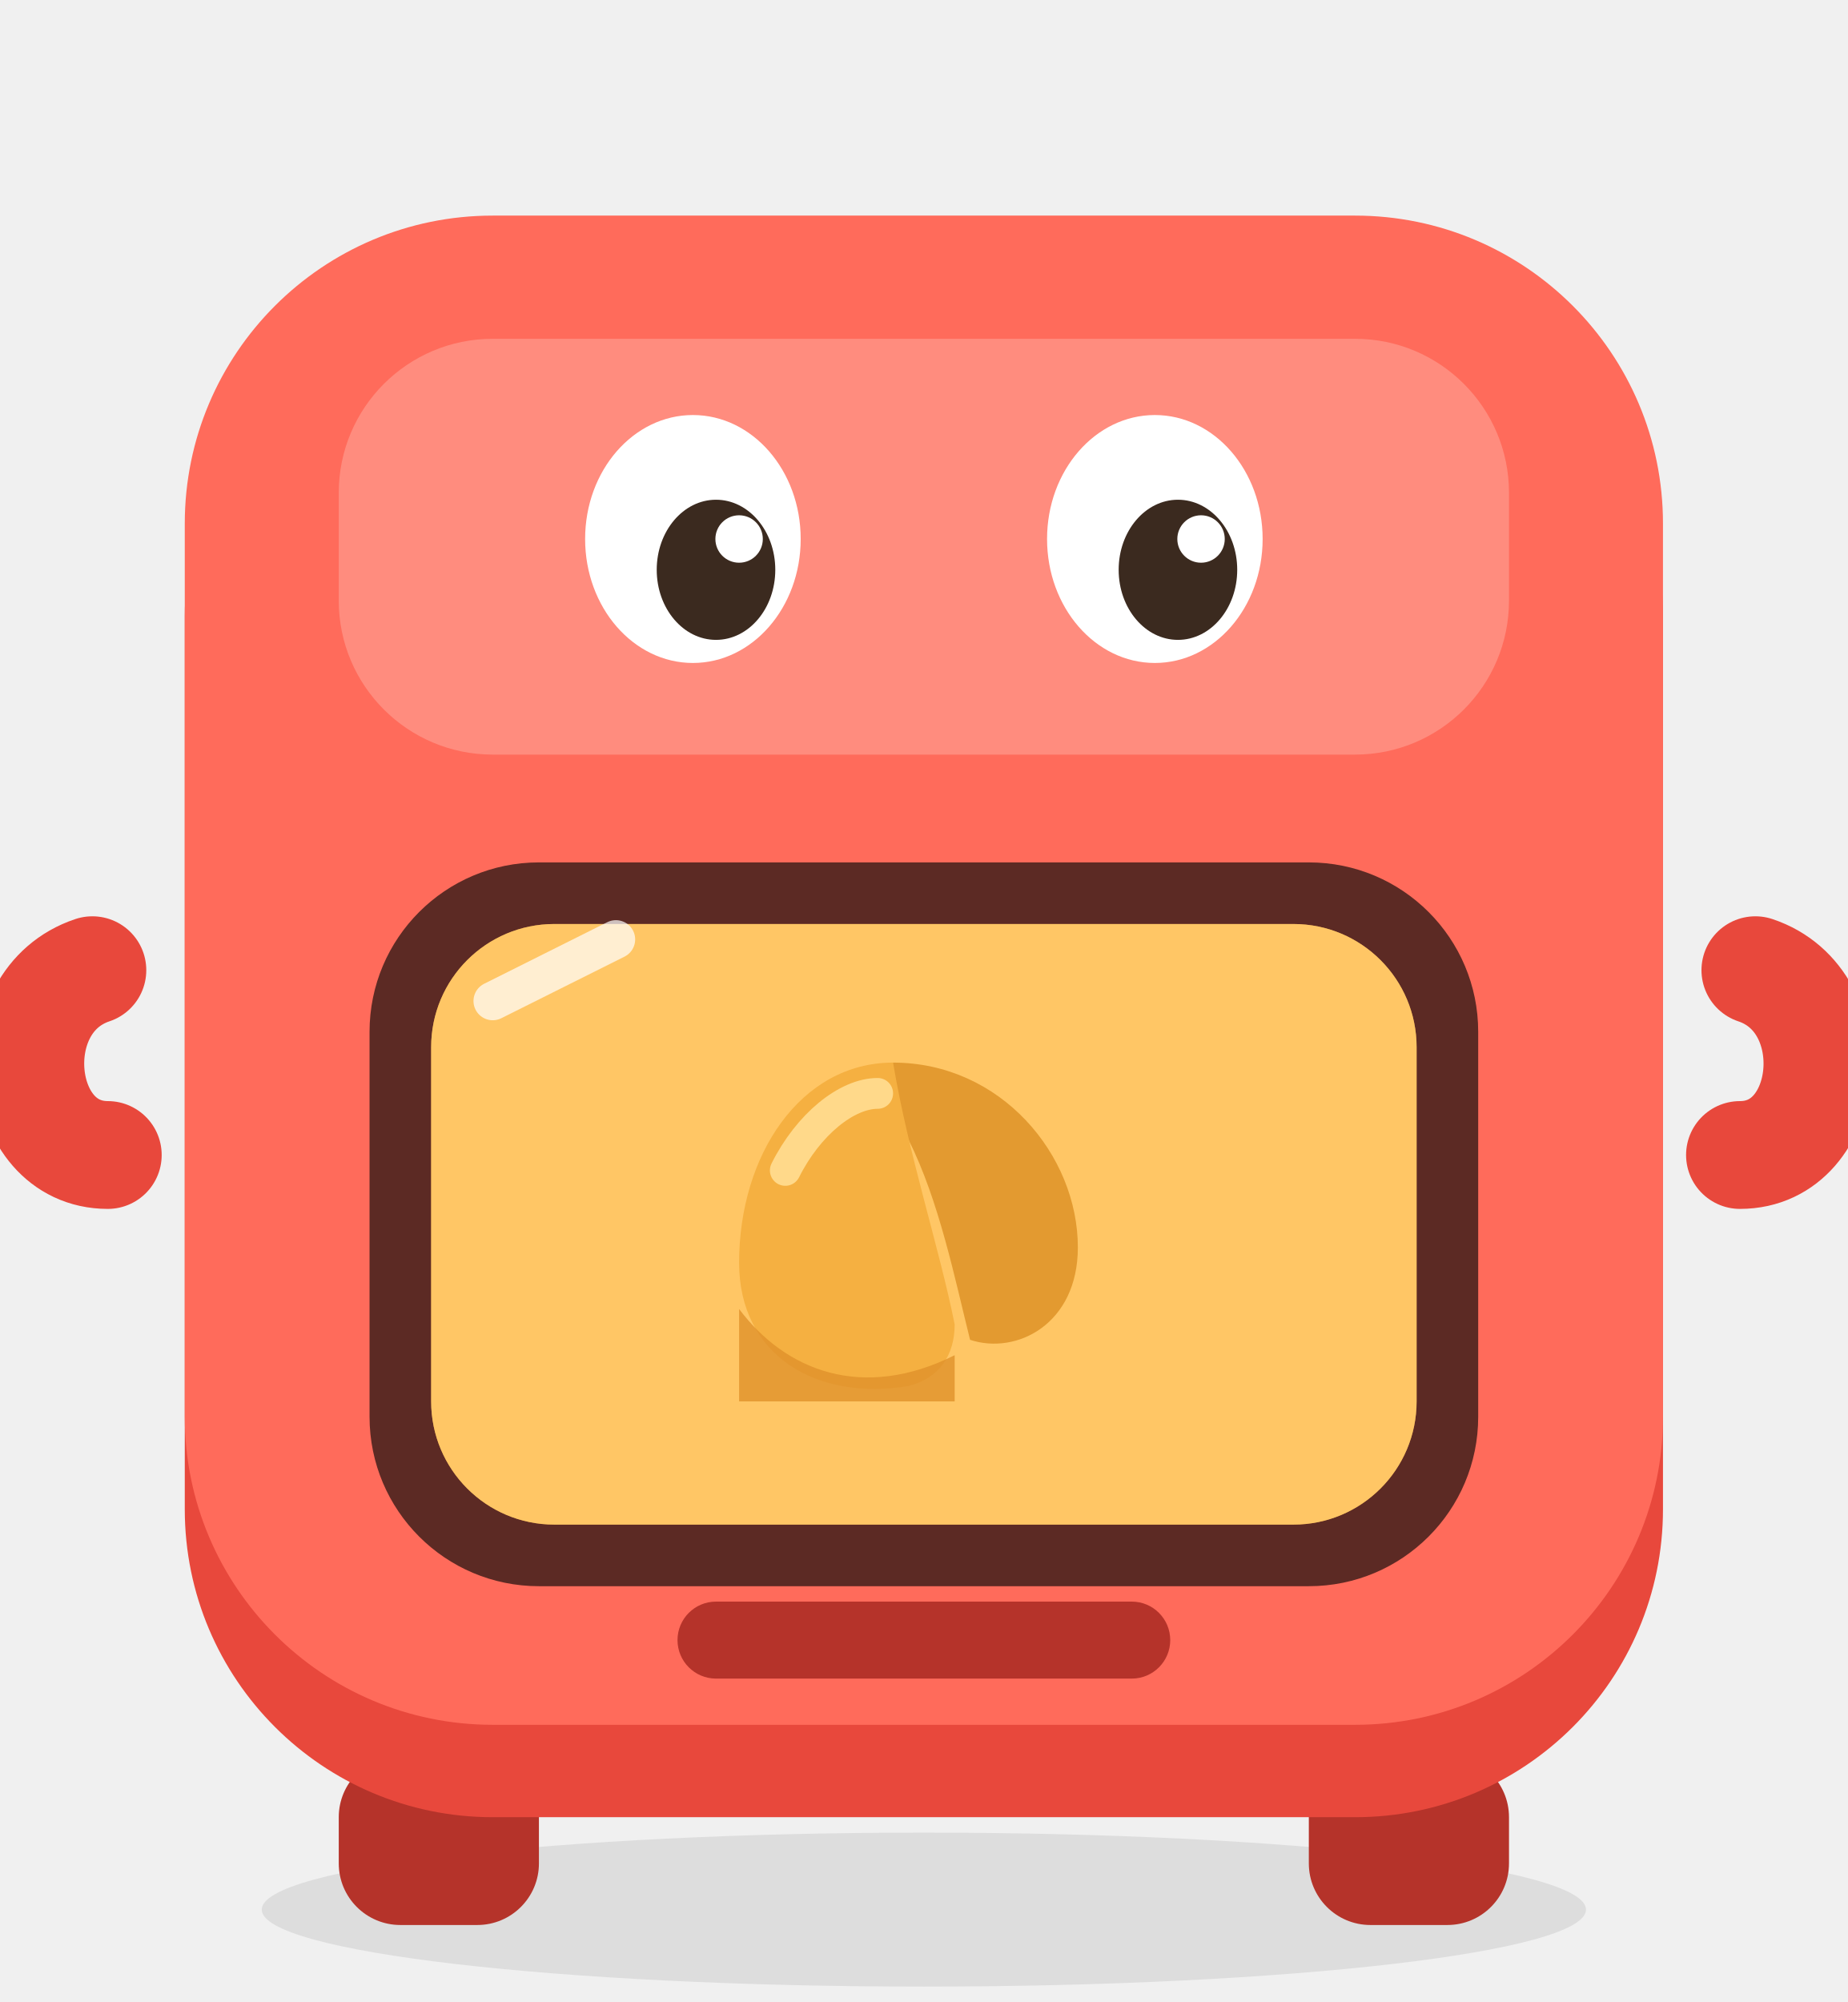
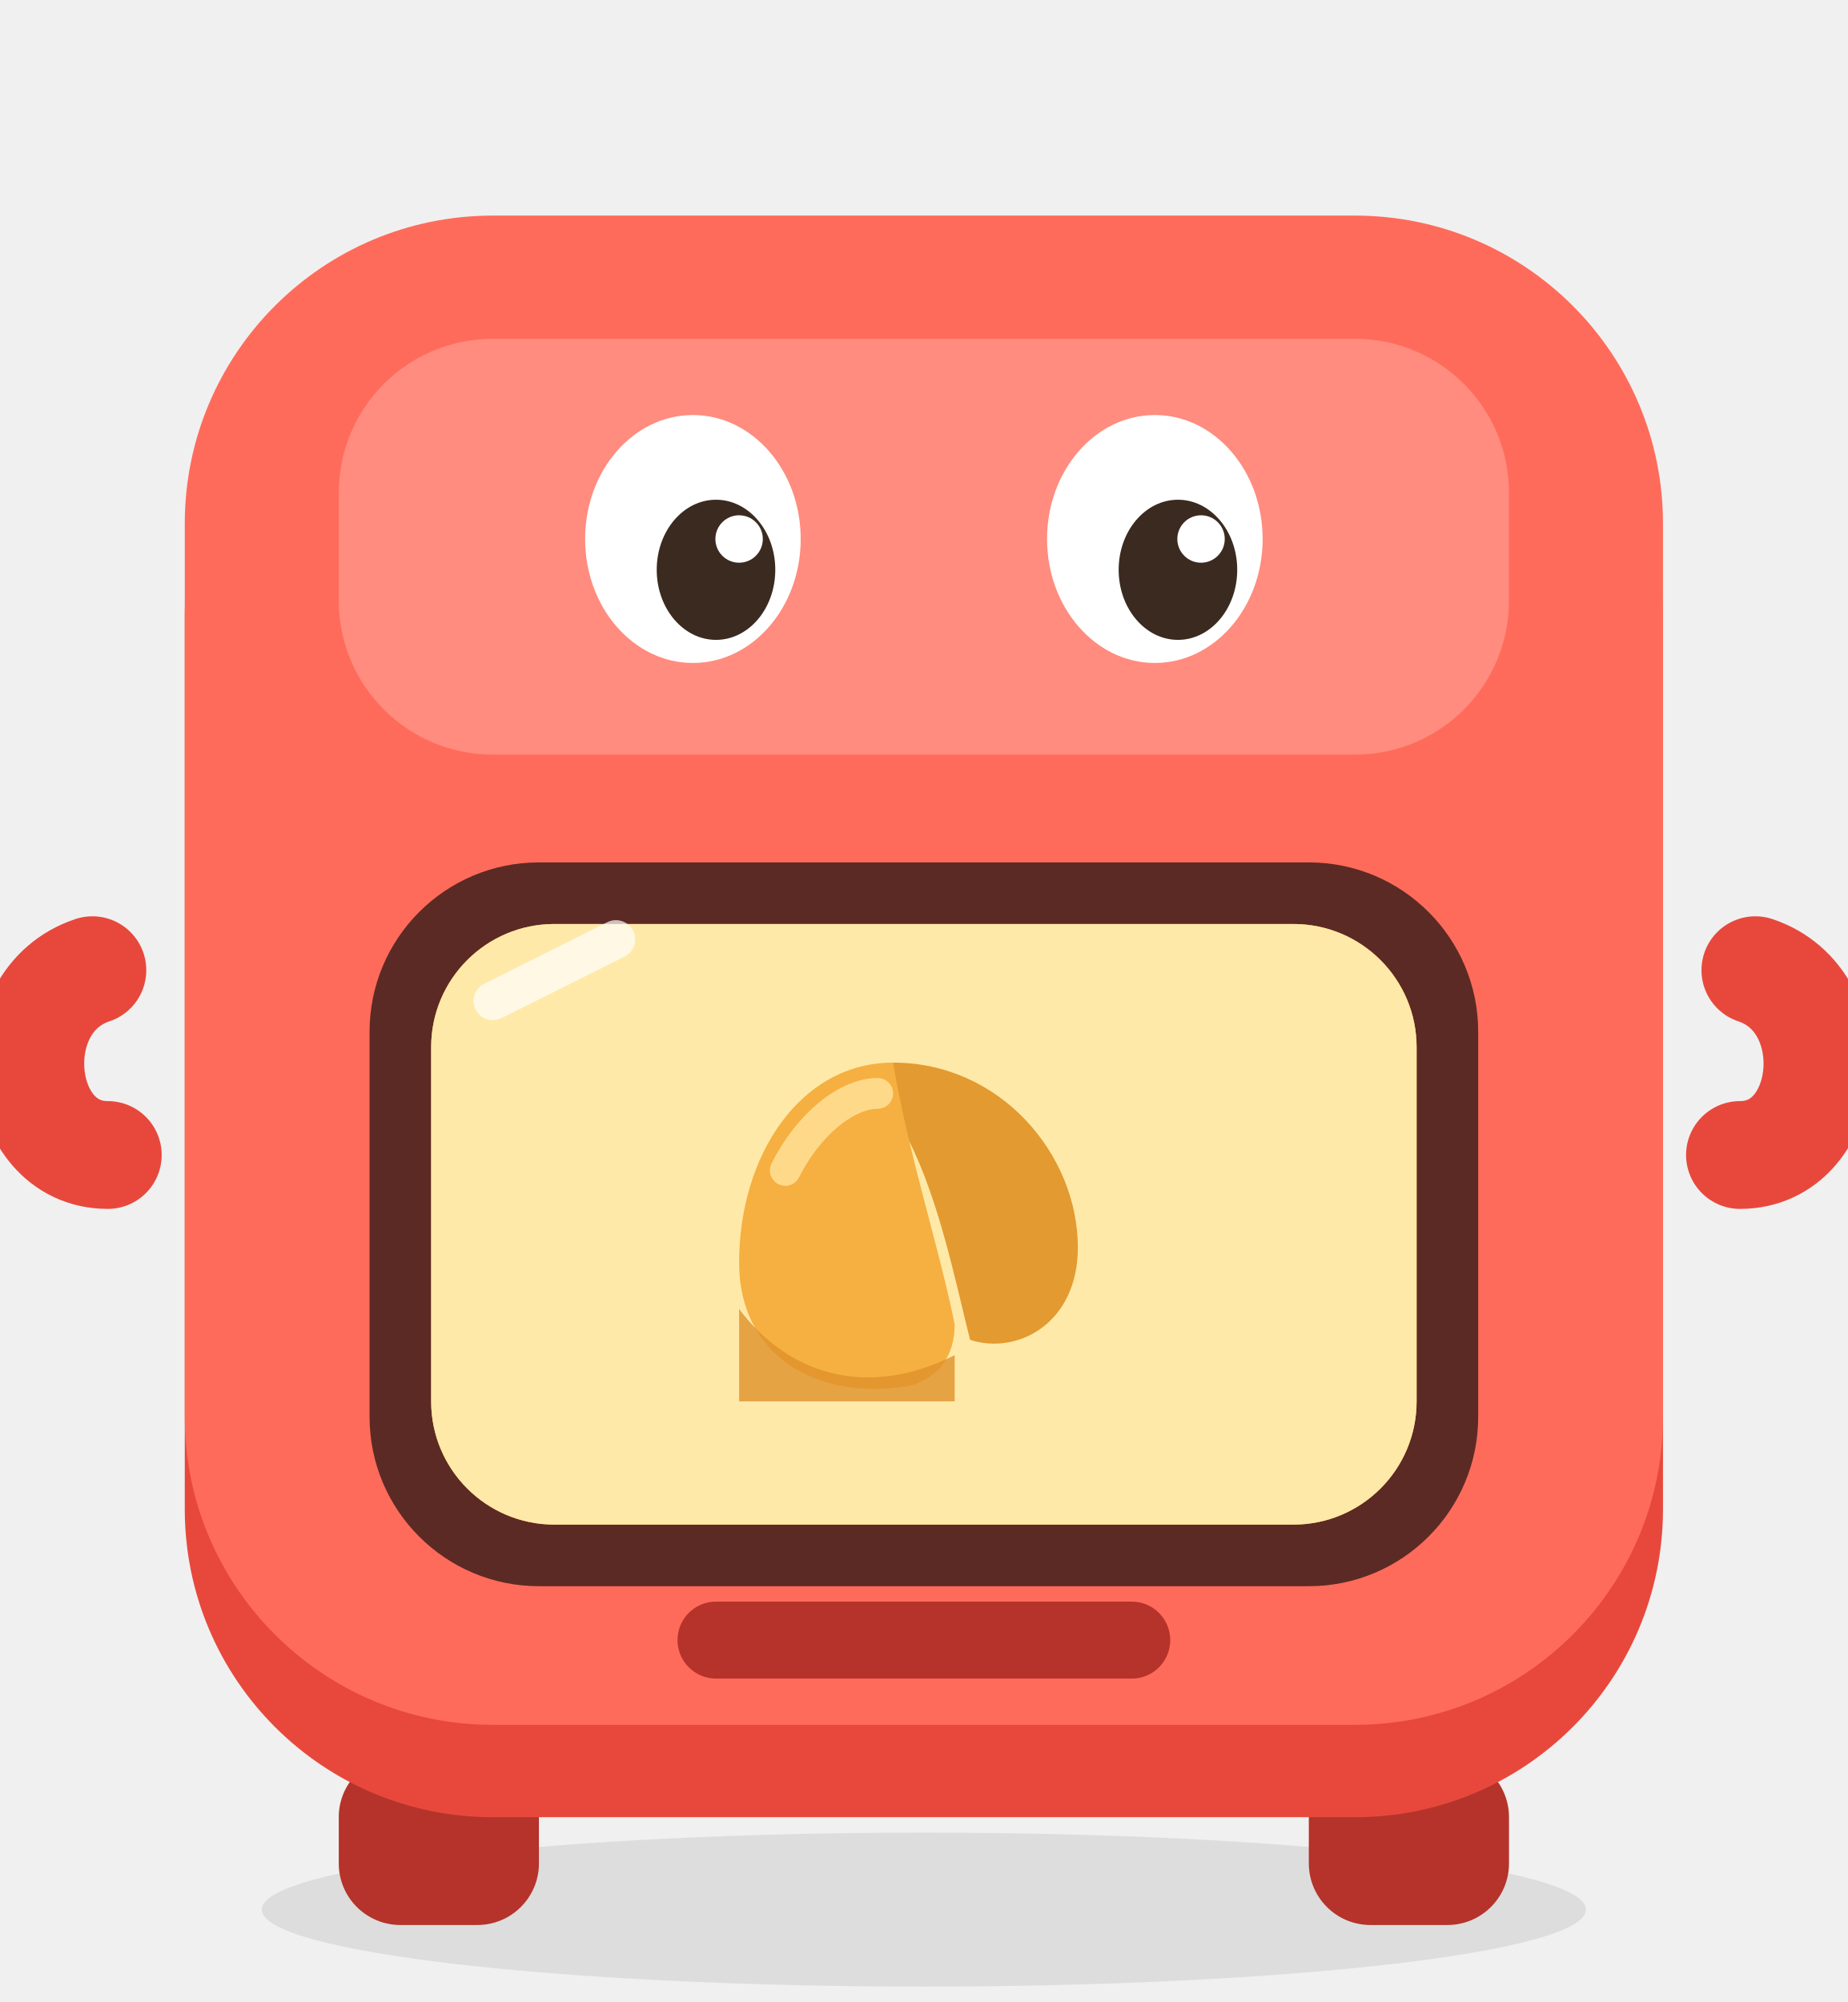
<svg xmlns="http://www.w3.org/2000/svg" width="240" height="260" viewBox="0 0 240 260">
+   <style>
+   .body, .eyes, .arm, .part { transform-box: fill-box; }
+   .body { transform-origin: 50% 100%; animation: bob 2.6s ease-in-out infinite; }
+   .eyes { transform-origin: center; animation: blink 4.8s infinite; }
+   @keyframes bob { 0%, 100% { transform: translateY(0); } 50% { transform: translateY(-5px); } }
+   @keyframes blink { 0%, 91%, 97%, 100% { transform: scaleY(1); } 94% { transform: scaleY(0.08); } }
+   @media (prefers-reduced-motion: reduce) { * { animation: none !important; } }
+   .glow { animation: glow 2.2s ease-in-out infinite; }
+   @keyframes glow { 0%, 100% { opacity: 0.35; } 50% { opacity: 0.85; } }
+   .bake { transform-origin: 50% 100%; animation: rise 2.2s ease-in-out infinite; }
+   @keyframes rise { 0%, 100% { transform: scale(0.92); } 50% { transform: scale(1.06) translateY(-2px); } }
+   .handle-l { transform-origin: 100% 50%; animation: wiggle-l 1.3s ease-in-out infinite; }
+   .handle-r { transform-origin: 0% 50%; animation: wiggle-r 1.3s ease-in-out infinite 0.65s; }
+   @keyframes wiggle-l { 0%, 100% { transform: rotate(0); } 50% { transform: rotate(-14deg); } }
+   @keyframes wiggle-r { 0%, 100% { transform: rotate(0); } 50% { transform: rotate(14deg); } }
+ </style>
  <ellipse cx="120" cy="248" rx="86" ry="10" fill="#000" opacity="0.08" />
-   <rect x="44" y="228" width="26" height="22" rx="8" fill="#B5332A" />
-   <rect x="170" y="228" width="26" height="22" rx="8" fill="#B5332A" />
-   <rect x="24" y="40" width="192" height="196" rx="40" fill="#E8483C" />
-   <rect x="24" y="28" width="192" height="196" rx="40" fill="#FF6B5B" />
-   <rect x="44" y="44" width="152" height="54" rx="20" fill="#FF8C7E" />
-   <ellipse cx="90" cy="70" rx="14" ry="16.1" fill="#FFFFFF" />
-   <ellipse cx="150" cy="70" rx="14" ry="16.1" fill="#FFFFFF" />
-   <ellipse cx="93" cy="74" rx="7.7" ry="9.1" fill="#3B2A1F" />
-   <ellipse cx="153" cy="74" rx="7.7" ry="9.1" fill="#3B2A1F" />
-   <circle cx="96" cy="70" r="3.08" fill="#FFFFFF" />
-   <circle cx="156" cy="70" r="3.08" fill="#FFFFFF" />
-   <circle cx="64" cy="58" r="0" fill="none" />
-   <rect x="48" y="112" width="144" height="94" rx="22" fill="#5C2A24" />
-   <rect x="56" y="120" width="128" height="78" rx="16" fill="#FFB347" />
-   <rect x="56" y="120" width="128" height="78" rx="16" fill="#FFD27A" opacity="0.6" />
-   <g transform="translate(96 136)">
-     <g id="cookie">
-       <path d="M20 2 C34 2 44 14 44 26 C44 36 36 40 30 38 C28 30 26 20 22 12 C20 8 18 4 20 2 Z" fill="#E39A30" />
-       <path d="M20 2 C8 2 0 14 0 28 C0 40 10 46 22 44 C26 43 28 40 28 36 C26 26 22 14 20 2 Z" fill="#F5B041" />
-       <path d="M0 34 C6 42 16 46 28 40 L28 46 L0 46 Z" fill="#E0912A" opacity="0.8" />
-       <path d="M6 16 C9 10 14 6 18 6" stroke="#FFD98A" stroke-width="4" stroke-linecap="round" fill="none" />
+   <g class="body">
+     <rect x="44" y="228" width="26" height="22" rx="8" fill="#B5332A" />
+     <rect x="170" y="228" width="26" height="22" rx="8" fill="#B5332A" />
+     <rect x="24" y="40" width="192" height="196" rx="40" fill="#E8483C" />
+     <rect x="24" y="28" width="192" height="196" rx="40" fill="#FF6B5B" />
+     <rect x="44" y="44" width="152" height="54" rx="20" fill="#FF8C7E" />
+     <g class="eyes" style="animation-delay:0.4s">
+       <ellipse cx="90" cy="70" rx="14" ry="16.1" fill="#FFFFFF" />
+       <ellipse cx="150" cy="70" rx="14" ry="16.1" fill="#FFFFFF" />
+       <ellipse cx="93" cy="74" rx="7.7" ry="9.1" fill="#3B2A1F" />
+       <ellipse cx="153" cy="74" rx="7.7" ry="9.1" fill="#3B2A1F" />
+       <circle cx="96" cy="70" r="3.08" fill="#FFFFFF" />
+       <circle cx="156" cy="70" r="3.08" fill="#FFFFFF" />
    </g>
+     <rect x="48" y="112" width="144" height="94" rx="22" fill="#5C2A24" />
+     <rect x="56" y="120" width="128" height="78" rx="16" fill="#FFB347" />
+     <rect class="glow" x="56" y="120" width="128" height="78" rx="16" fill="#FFE9A8" />
+     <g class="part bake">
+       <g transform="translate(96 136)">
+         <g id="cookie">
+           <path d="M20 2 C34 2 44 14 44 26 C44 36 36 40 30 38 C28 30 26 20 22 12 C20 8 18 4 20 2 Z" fill="#E39A30" />
+           <path d="M20 2 C8 2 0 14 0 28 C0 40 10 46 22 44 C26 43 28 40 28 36 C26 26 22 14 20 2 Z" fill="#F5B041" />
+           <path d="M0 34 C6 42 16 46 28 40 L28 46 L0 46 Z" fill="#E0912A" opacity="0.8" />
+           <path d="M6 16 C9 10 14 6 18 6" stroke="#FFD98A" stroke-width="4" stroke-linecap="round" fill="none" />
+         </g>
+       </g>
+     </g>
+     <path d="M64 130 L80 122" stroke="#FFFFFF" stroke-width="5" stroke-linecap="round" opacity="0.7" />
+     <rect x="88" y="208" width="64" height="10" rx="5" fill="#B5332A" />
+     <path class="part handle-l" d="M14 150 C2 150 0 130 12 126" stroke="#E8483C" stroke-width="14" stroke-linecap="round" fill="none" />
+     <path class="part handle-r" d="M226 150 C238 150 240 130 228 126" stroke="#E8483C" stroke-width="14" stroke-linecap="round" fill="none" />
  </g>
-   <path d="M64 130 L80 122" stroke="#FFFFFF" stroke-width="5" stroke-linecap="round" opacity="0.7" />
-   <rect x="88" y="208" width="64" height="10" rx="5" fill="#B5332A" />
-   <path d="M14 150 C2 150 0 130 12 126" stroke="#E8483C" stroke-width="14" stroke-linecap="round" fill="none" />
-   <path d="M226 150 C238 150 240 130 228 126" stroke="#E8483C" stroke-width="14" stroke-linecap="round" fill="none" />
</svg>
